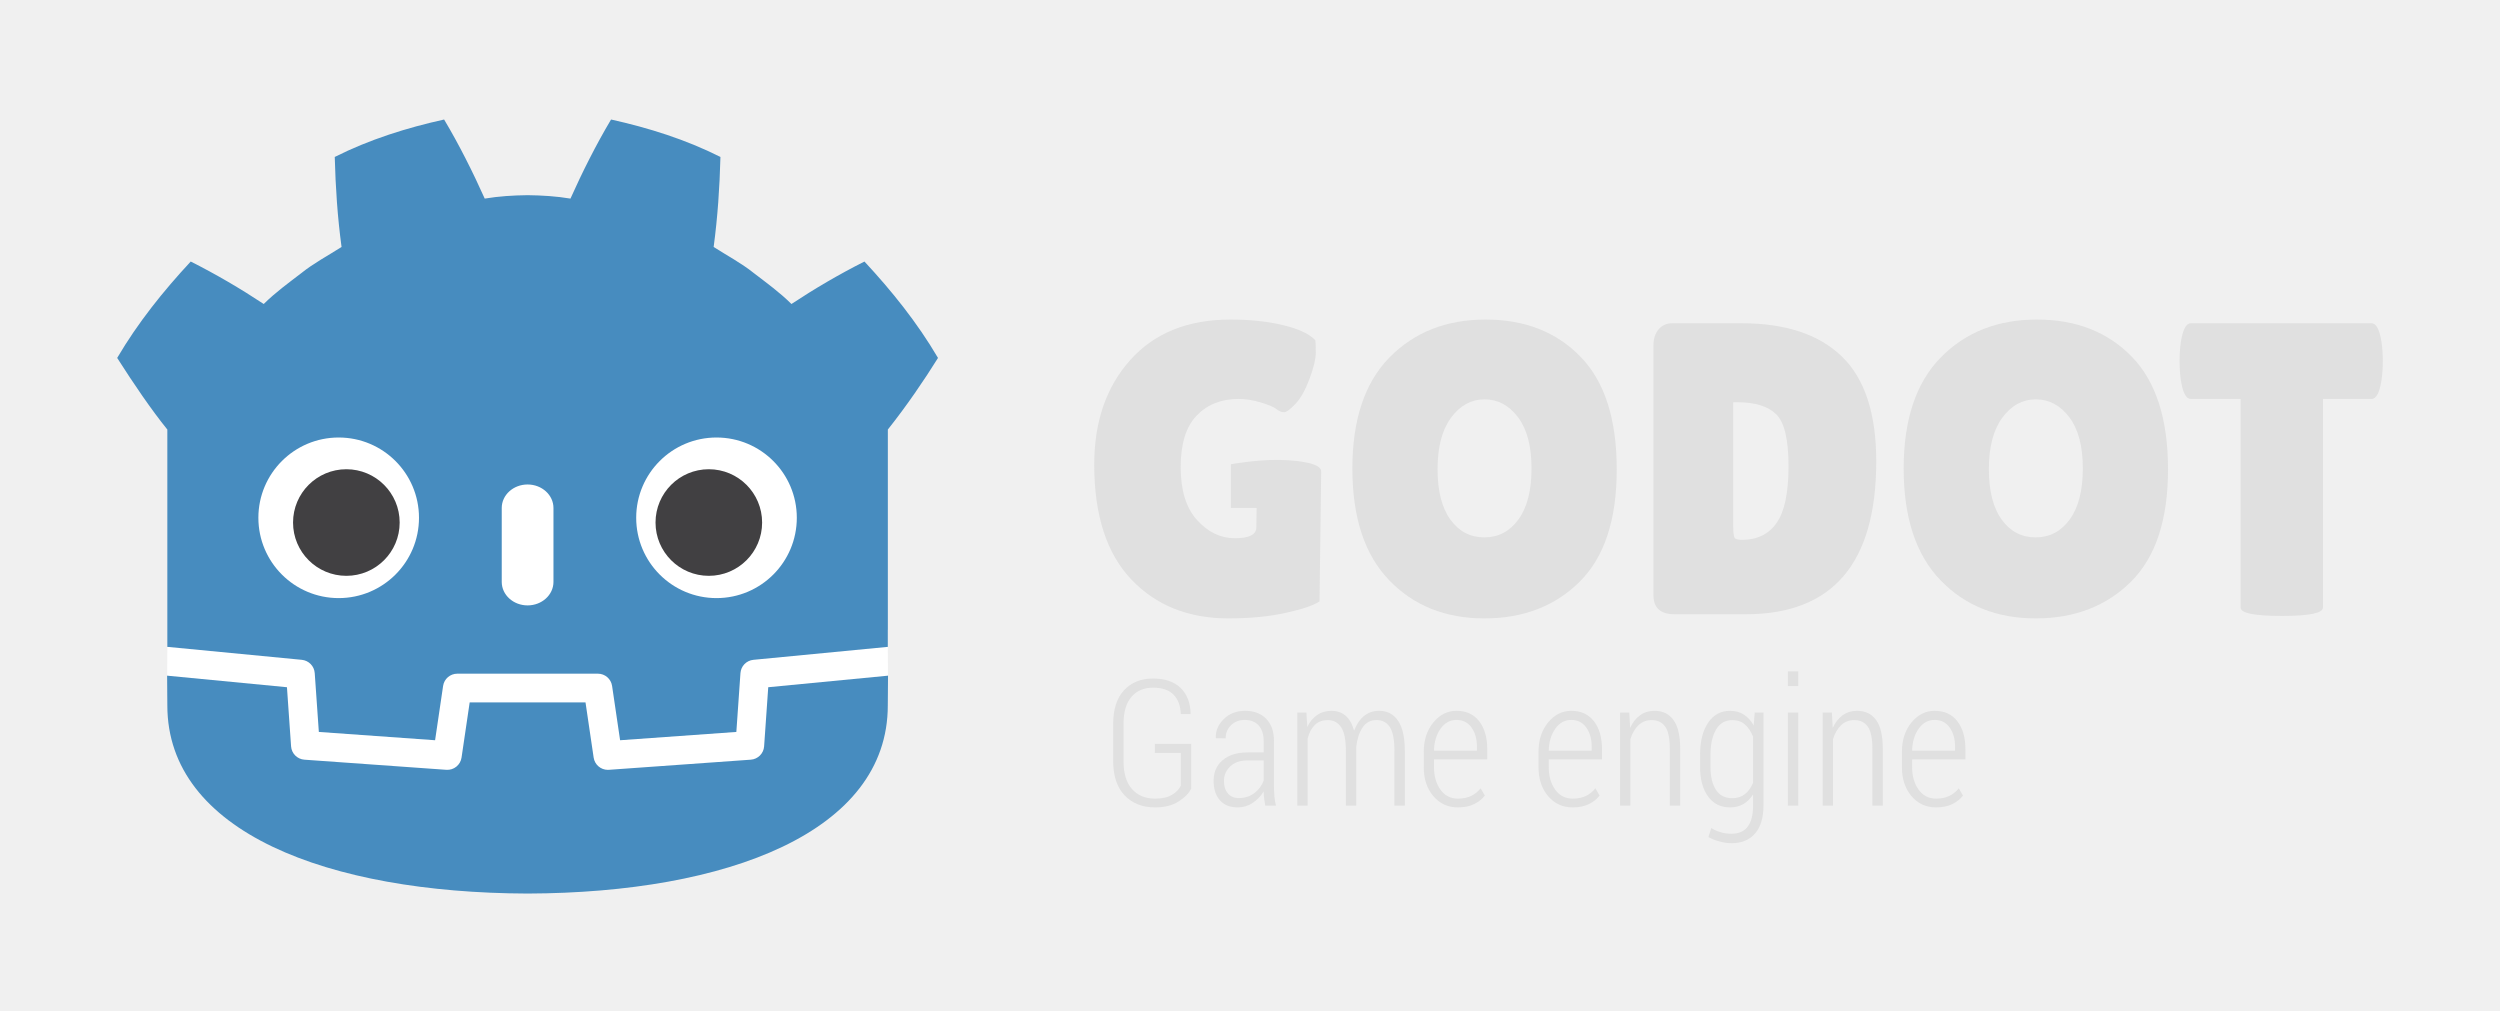
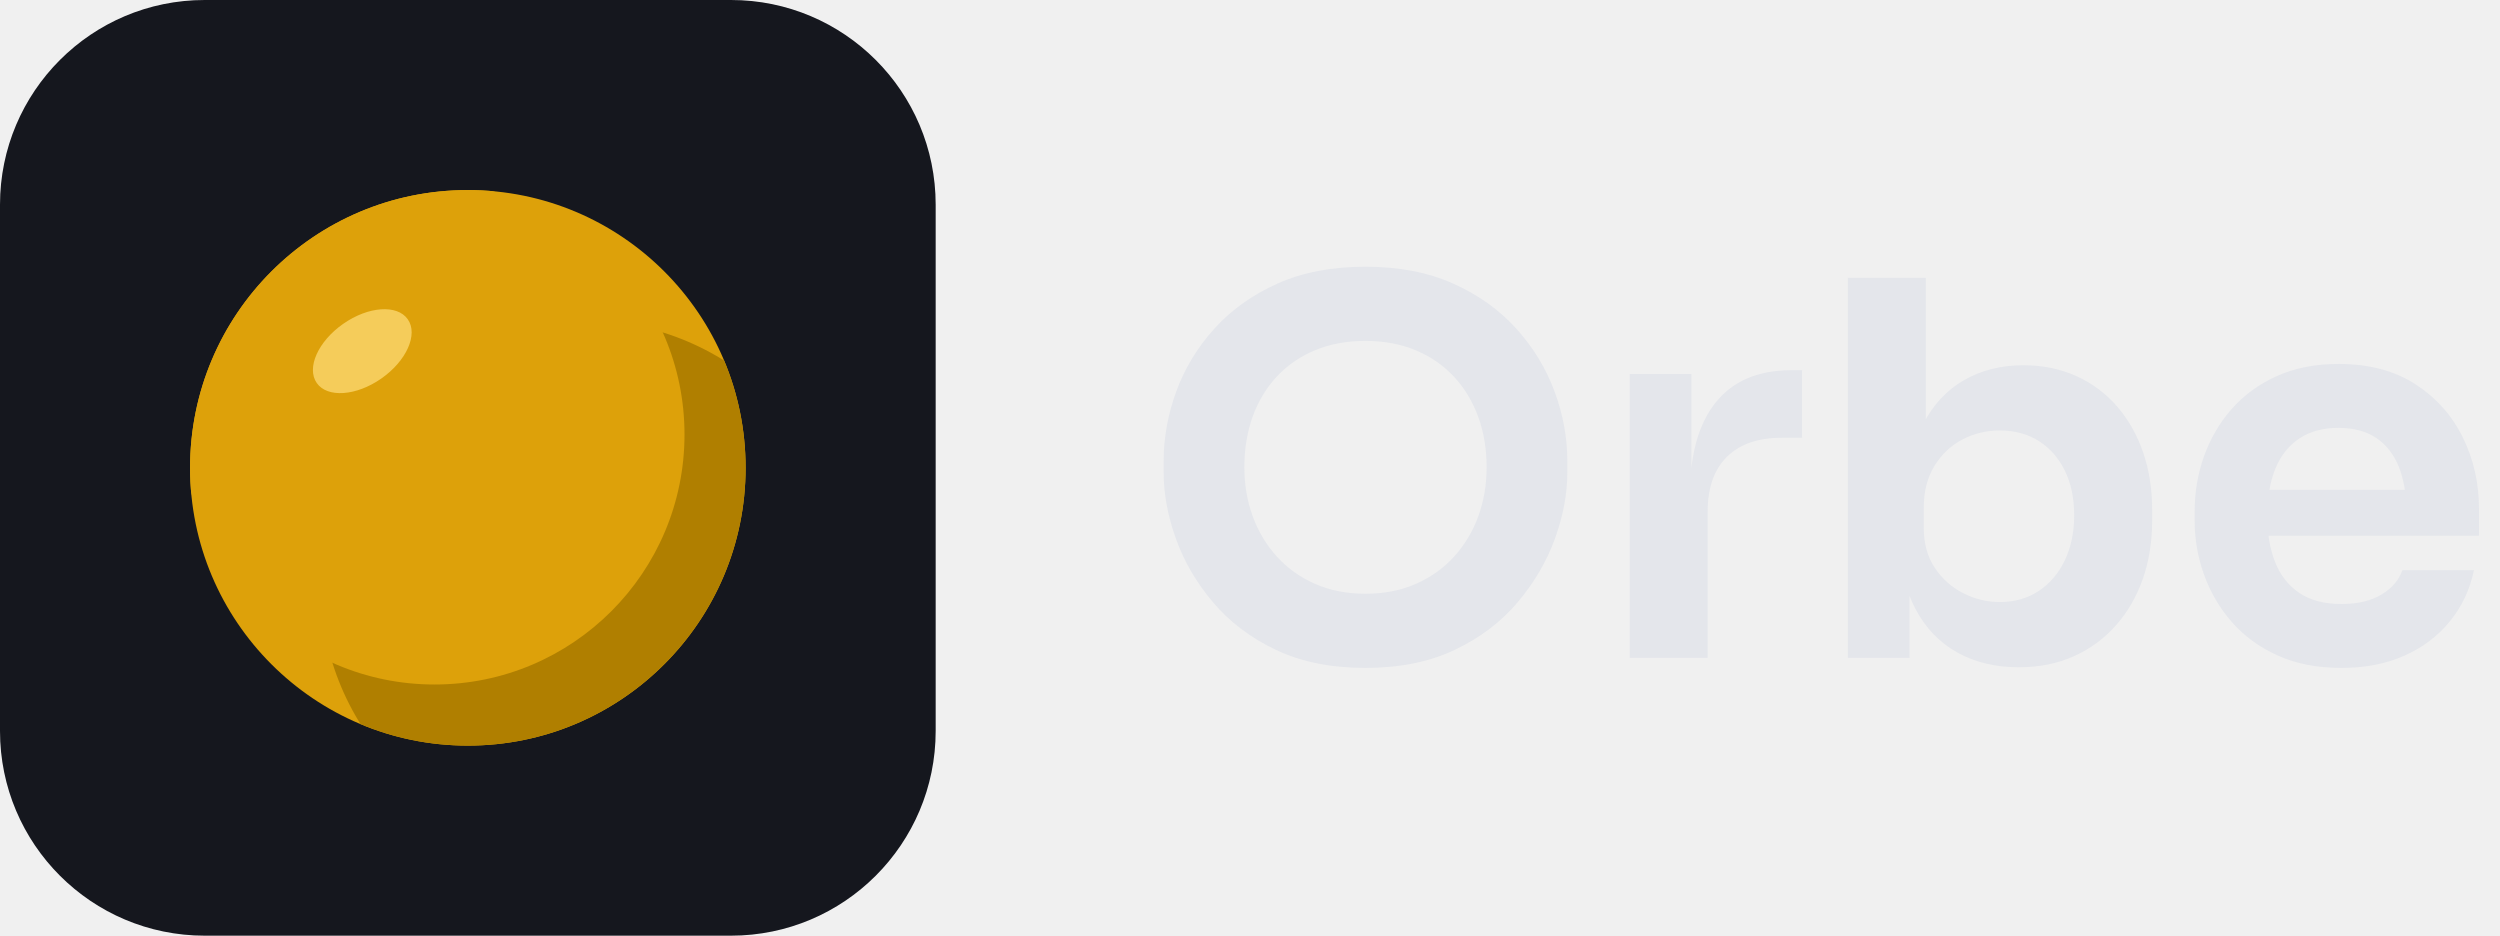
- <svg xmlns="http://www.w3.org/2000/svg" xml:space="preserve" width="1024" height="414" viewBox="0 0 960 388.125">
-   <defs>
-     <clipPath id="a" clipPathUnits="userSpaceOnUse">
-       <path d="M 0,595.276 H 841.89 V 0 H 0 Z" />
-     </clipPath>
-   </defs>
-   <g clip-path="url(#a)" transform="matrix(1.25 0 0 -1.25 -94.25 597.499)">
-     <path fill="#e0e0e0" d="m 0,0 c -3.611,0 -6.636,-1.659 -9.09,-4.967 -2.441,-3.311 -3.668,-7.958 -3.668,-13.938 0,-5.993 1.166,-10.581 3.503,-13.778 2.333,-3.207 5.398,-4.804 9.2,-4.804 3.8,0 6.887,1.617 9.258,4.862 2.371,3.233 3.559,7.861 3.559,13.886 0,6.02 -1.227,10.654 -3.673,13.89 C 6.646,-1.617 3.616,0 0,0 m -0.055,-59.493 c -10.573,0 -19.195,3.46 -25.859,10.379 -6.655,6.925 -9.984,17.03 -9.984,30.314 0,13.292 3.367,23.356 10.101,30.209 6.736,6.844 15.431,10.269 26.082,10.269 10.649,0 19.251,-3.363 25.794,-10.109 6.555,-6.733 9.827,-16.94 9.827,-30.591 0,-13.661 -3.348,-23.822 -10.05,-30.49 -6.702,-6.654 -15.333,-9.981 -25.911,-9.981" transform="translate(531.45 355.316)scale(1.13105)" />
-     <path fill="#e0e0e0" d="m 0,0 v -33.768 c 0,-1.577 0.116,-2.571 0.342,-2.988 0.224,-0.415 0.903,-0.623 2.029,-0.623 4.144,0 7.283,1.548 9.429,4.634 2.151,3.083 3.215,8.216 3.215,15.405 0,7.192 -1.113,11.878 -3.325,14.055 C 9.467,-1.102 5.946,0 1.129,0 Z m -21.675,-52.392 v 67.735 c 0,1.883 0.468,3.369 1.413,4.471 0.939,1.085 2.161,1.636 3.671,1.636 H 2.263 c 11.965,0 21.053,-3.018 27.257,-9.04 6.215,-6.02 9.322,-15.499 9.322,-28.447 0,-27.7 -11.821,-41.547 -35.456,-41.547 h -19.302 c -3.836,0 -5.759,1.727 -5.759,5.192" transform="translate(607.851 354.431)scale(1.13105)" />
-     <path fill="#e0e0e0" d="m 0,0 c -3.612,0 -6.645,-1.659 -9.095,-4.967 -2.44,-3.311 -3.662,-7.958 -3.662,-13.938 0,-5.993 1.169,-10.581 3.499,-13.778 2.33,-3.207 5.398,-4.804 9.2,-4.804 3.801,0 6.89,1.617 9.258,4.862 2.372,3.233 3.56,7.861 3.56,13.886 0,6.02 -1.225,10.654 -3.671,13.89 C 6.642,-1.617 3.616,0 0,0 m -0.058,-59.493 c -10.577,0 -19.193,3.46 -25.851,10.379 -6.663,6.925 -9.993,17.03 -9.993,30.314 0,13.292 3.367,23.356 10.1,30.209 6.741,6.844 15.431,10.269 26.086,10.269 10.651,0 19.246,-3.363 25.797,-10.109 6.55,-6.733 9.822,-16.94 9.822,-30.591 0,-13.661 -3.349,-23.822 -10.05,-30.49 -6.699,-6.654 -15.338,-9.981 -25.911,-9.981" transform="translate(700.81 355.316)scale(1.13105)" />
-     <path fill="#e0e0e0" d="m 0,0 c 0,-1.496 -3.721,-2.255 -11.176,-2.255 -7.448,0 -11.18,0.759 -11.18,2.255 v 56.681 h -13.545 c -1.281,0 -2.185,1.727 -2.71,5.198 -0.226,1.652 -0.334,3.343 -0.334,5.077 0,1.724 0.108,3.422 0.334,5.077 0.525,3.462 1.429,5.202 2.71,5.202 h 49.112 c 1.279,0 2.179,-1.74 2.712,-5.202 0.221,-1.655 0.335,-3.353 0.335,-5.077 0,-1.734 -0.114,-3.425 -0.335,-5.077 C 15.39,58.408 14.49,56.681 13.211,56.681 H 0 Z" transform="translate(789.011 291.335)scale(1.13105)" />
-     <path fill="#e0e0e0" d="m 0,0 c -6.078,0.094 -13.034,-1.173 -13.034,-1.173 v -11.863 h 6.995 l -0.078,-5.288 c 0,-1.959 -1.942,-2.943 -5.815,-2.943 -3.878,0 -7.303,1.642 -10.274,4.917 -2.978,3.279 -4.459,8.072 -4.459,14.388 0,6.329 1.447,10.995 4.345,14.006 2.892,3.008 6.683,4.517 11.346,4.517 1.959,0 3.987,-0.316 6.096,-0.961 2.11,-0.639 3.519,-1.238 4.238,-1.799 0.713,-0.577 1.391,-0.85 2.032,-0.85 0.638,0 1.671,0.746 3.1,2.255 1.431,1.505 2.713,3.786 3.844,6.827 1.126,3.057 1.69,5.4 1.69,7.062 0,1.649 -0.036,2.786 -0.109,3.386 -1.581,1.73 -4.499,3.102 -8.755,4.122 -4.248,1.017 -9.011,1.522 -14.28,1.522 -11.594,0 -20.66,-3.65 -27.207,-10.95 -6.552,-7.303 -9.822,-16.783 -9.822,-28.452 0,-13.701 3.347,-24.087 10.041,-31.162 6.706,-7.074 15.51,-10.607 26.425,-10.607 5.87,0 11.08,0.505 15.632,1.522 4.557,1.013 7.586,2.053 9.093,3.105 l 0.452,35.33 C 11.496,-1.036 6.078,-0.104 0,0" transform="translate(468.265 336.713)scale(1.13105)" />
-     <path fill="#e0e0e0" d="m 0,0 c -0.624,-1.28 -1.771,-2.454 -3.449,-3.516 -1.676,-1.069 -3.805,-1.6 -6.391,-1.6 -3.412,0 -6.156,1.075 -8.24,3.249 -2.076,2.157 -3.116,5.266 -3.116,9.323 v 10.116 c 0,3.969 0.98,7.013 2.946,9.138 1.962,2.108 4.59,3.177 7.872,3.177 3.208,0 5.695,-0.844 7.455,-2.513 1.755,-1.675 2.677,-4.015 2.757,-7.003 L -0.21,20.238 h -2.619 c -0.094,2.29 -0.759,4.057 -2.01,5.305 -1.244,1.238 -3.095,1.864 -5.539,1.864 -2.473,0 -4.432,-0.837 -5.866,-2.516 -1.43,-1.675 -2.143,-4.103 -2.143,-7.293 V 7.424 c 0,-3.308 0.771,-5.83 2.311,-7.567 1.54,-1.724 3.616,-2.588 6.236,-2.588 1.913,0 3.451,0.339 4.602,1.033 1.155,0.684 1.956,1.519 2.409,2.51 v 8.861 h -7.06 v 2.463 H 0 Z" transform="translate(441.347 235.751)scale(1.13105)" />
-     <path fill="#e0e0e0" d="m 0,0 c 1.553,0 2.936,0.44 4.144,1.336 1.21,0.9 2.058,2.037 2.561,3.422 v 5.468 H 2.213 c -1.91,0 -3.44,-0.541 -4.585,-1.623 C -3.52,7.528 -4.088,6.185 -4.088,4.588 -4.088,3.239 -3.733,2.131 -3.014,1.277 -2.296,0.42 -1.292,0 0,0 M 7.124,-2.04 C 6.984,-1.164 6.875,-0.453 6.806,0.104 6.739,0.671 6.705,1.235 6.705,1.808 5.938,0.554 4.948,-0.486 3.725,-1.301 2.504,-2.122 1.146,-2.529 -0.35,-2.529 c -2.092,0 -3.701,0.648 -4.84,1.946 -1.132,1.303 -1.704,3.059 -1.704,5.276 0,2.343 0.823,4.223 2.473,5.618 1.649,1.395 3.89,2.092 6.709,2.092 h 4.417 v 3.106 c 0,1.786 -0.456,3.193 -1.351,4.21 -0.914,1.004 -2.17,1.512 -3.791,1.512 -1.508,0 -2.752,-0.479 -3.728,-1.45 -0.973,-0.965 -1.456,-2.144 -1.456,-3.549 l -2.623,0.023 -0.046,0.137 c -0.074,1.906 0.647,3.591 2.168,5.084 1.515,1.489 3.459,2.229 5.825,2.229 2.338,0 4.22,-0.711 5.657,-2.128 1.429,-1.431 2.146,-3.471 2.146,-6.124 V 3.057 c 0,-0.903 0.042,-1.78 0.121,-2.617 0.081,-0.848 0.212,-1.665 0.417,-2.48 z" transform="translate(456.015 232.825)scale(1.13105)" />
-     <path fill="#e0e0e0" d="m 0,0 0.24,-3.923 c 0.664,1.404 1.554,2.486 2.657,3.255 1.107,0.759 2.41,1.138 3.906,1.138 1.527,0 2.814,-0.444 3.852,-1.343 1.039,-0.896 1.805,-2.252 2.292,-4.074 0.623,1.682 1.505,3.011 2.65,3.973 1.145,0.964 2.534,1.444 4.143,1.444 2.217,0 3.937,-0.897 5.156,-2.692 1.224,-1.799 1.834,-4.559 1.834,-8.288 v -14.765 h -2.823 v 14.814 c 0,3.1 -0.429,5.283 -1.263,6.538 -0.839,1.257 -2.042,1.89 -3.598,1.89 -1.637,0 -2.915,-0.691 -3.834,-2.096 -0.914,-1.405 -1.478,-3.161 -1.683,-5.282 v -0.655 -15.209 H 10.72 v 14.798 c 0,3.027 -0.424,5.194 -1.292,6.488 -0.864,1.294 -2.066,1.936 -3.609,1.936 -1.475,0 -2.668,-0.45 -3.562,-1.342 -0.9,-0.897 -1.54,-2.125 -1.928,-3.683 V -25.275 H -2.477 V 0 Z" transform="translate(476.73 259.105)scale(1.13105)" />
-     <path fill="#e0e0e0" d="m 0,0 c -1.758,0 -3.202,-0.802 -4.334,-2.402 -1.133,-1.606 -1.718,-3.585 -1.765,-5.944 h 11.66 v 1.082 c 0,2.086 -0.489,3.823 -1.469,5.201 C 3.106,-0.684 1.745,0 0,0 m 0.397,-23.76 c -2.725,0 -4.954,1.026 -6.685,3.073 -1.726,2.043 -2.591,4.657 -2.591,7.841 v 4.197 c 0,3.19 0.867,5.85 2.602,7.965 1.739,2.105 3.828,3.158 6.277,3.158 2.648,0 4.699,-0.939 6.164,-2.823 1.468,-1.887 2.201,-4.422 2.201,-7.603 v -2.773 H -6.099 v -2.102 c 0,-2.447 0.586,-4.484 1.752,-6.11 1.168,-1.63 2.755,-2.438 4.744,-2.438 1.382,0 2.585,0.244 3.588,0.724 1.003,0.491 1.863,1.179 2.578,2.082 l 1.149,-1.988 C 6.949,-21.525 5.96,-22.307 4.753,-22.887 3.549,-23.464 2.094,-23.76 0.397,-23.76" transform="translate(522.823 256.839)scale(1.13105)" />
-     <path fill="#e0e0e0" d="M 0,0 C -1.763,0 -3.21,-0.802 -4.341,-2.402 -5.467,-4.008 -6.053,-5.987 -6.104,-8.346 H 5.559 v 1.082 c 0,2.086 -0.488,3.823 -1.474,5.201 C 3.104,-0.684 1.744,0 0,0 m 0.394,-23.76 c -2.726,0 -4.951,1.026 -6.679,3.073 -1.733,2.043 -2.6,4.657 -2.6,7.841 v 4.197 c 0,3.19 0.871,5.85 2.602,7.965 1.744,2.105 3.834,3.158 6.283,3.158 2.643,0 4.703,-0.939 6.164,-2.823 1.463,-1.887 2.197,-4.422 2.197,-7.603 v -2.773 H -6.104 v -2.102 c 0,-2.447 0.587,-4.484 1.76,-6.11 1.162,-1.63 2.742,-2.438 4.738,-2.438 1.387,0 2.585,0.244 3.585,0.724 1.007,0.491 1.866,1.179 2.589,2.082 l 1.141,-1.988 c -0.764,-0.968 -1.75,-1.75 -2.959,-2.33 -1.204,-0.577 -2.658,-0.873 -4.356,-0.873" transform="translate(558.08 256.839)scale(1.13105)" />
-     <path fill="#e0e0e0" d="m 0,0 0.23,-4.178 c 0.674,1.483 1.564,2.634 2.682,3.435 1.108,0.805 2.413,1.213 3.914,1.213 2.258,0 3.988,-0.835 5.189,-2.513 1.214,-1.675 1.815,-4.279 1.815,-7.812 v -15.42 h -2.825 v 15.394 c 0,2.888 -0.423,4.905 -1.264,6.075 -0.836,1.17 -2.065,1.753 -3.665,1.753 -1.435,0 -2.638,-0.466 -3.603,-1.414 C 1.504,-4.406 0.782,-5.657 0.301,-7.234 V -25.275 H -2.504 V 0 Z" transform="translate(575.917 259.105)scale(1.13105)" />
-     <path fill="#e0e0e0" d="m 0,0 c 0,-2.565 0.486,-4.605 1.472,-6.123 0.974,-1.532 2.457,-2.288 4.436,-2.288 1.356,0 2.498,0.361 3.435,1.101 0.934,0.74 1.672,1.77 2.218,3.077 v 12.52 c -0.525,1.346 -1.246,2.434 -2.157,3.272 -0.91,0.824 -2.062,1.238 -3.448,1.238 -1.975,0 -3.468,-0.86 -4.46,-2.587 C 0.497,8.48 0,6.224 0,3.454 Z m -2.833,3.454 c 0,3.582 0.723,6.459 2.177,8.627 1.442,2.157 3.448,3.239 6.004,3.239 1.419,0 2.664,-0.346 3.728,-1.04 1.066,-0.681 1.947,-1.678 2.654,-2.946 l 0.274,3.516 h 2.381 v -25.298 c 0,-3.239 -0.751,-5.749 -2.26,-7.525 -1.511,-1.769 -3.657,-2.665 -6.428,-2.665 -0.996,0 -2.067,0.156 -3.212,0.459 -1.147,0.303 -2.162,0.701 -3.052,1.2 l 0.776,2.463 c 0.759,-0.492 1.608,-0.873 2.548,-1.141 0.932,-0.277 1.895,-0.41 2.894,-0.41 2.009,0 3.498,0.645 4.46,1.932 0.966,1.304 1.45,3.19 1.45,5.687 v 3.057 c -0.717,-1.138 -1.597,-2.011 -2.64,-2.614 -1.039,-0.606 -2.253,-0.909 -3.622,-0.909 -2.539,0 -4.53,0.994 -5.968,2.982 C -2.11,-5.948 -2.833,-3.301 -2.833,0 Z" transform="translate(600.869 242.309)scale(1.13105)" />
-     <path fill="#e0e0e0" d="m 627.823,230.518 h -3.201 v 28.587 h 3.201 z m 0,36.726 h -3.201 v 4.504 h 3.201 z" />
-     <path fill="#e0e0e0" d="m 0,0 0.23,-4.178 c 0.676,1.483 1.562,2.634 2.678,3.435 1.115,0.805 2.422,1.213 3.916,1.213 2.258,0 3.995,-0.835 5.199,-2.513 1.211,-1.675 1.807,-4.279 1.807,-7.812 v -15.42 h -2.825 v 15.394 c 0,2.888 -0.422,4.905 -1.261,6.075 -0.843,1.17 -2.063,1.753 -3.668,1.753 -1.434,0 -2.635,-0.466 -3.599,-1.414 C 1.51,-4.406 0.785,-5.657 0.306,-7.234 V -25.275 H -2.503 V 0 Z" transform="translate(638.154 259.105)scale(1.13105)" />
-     <path fill="#e0e0e0" d="M 0,0 C -1.763,0 -3.208,-0.802 -4.334,-2.402 -5.463,-4.008 -6.052,-5.987 -6.102,-8.346 H 5.56 v 1.082 c 0,2.086 -0.486,3.823 -1.47,5.201 C 3.109,-0.684 1.747,0 0,0 m 0.401,-23.76 c -2.733,0 -4.958,1.026 -6.681,3.073 -1.73,2.043 -2.595,4.657 -2.595,7.841 v 4.197 c 0,3.19 0.865,5.85 2.6,7.965 1.739,2.105 3.831,3.158 6.275,3.158 2.646,0 4.706,-0.939 6.172,-2.823 1.462,-1.887 2.195,-4.422 2.195,-7.603 v -2.773 H -6.102 v -2.102 c 0,-2.447 0.59,-4.484 1.757,-6.11 1.166,-1.63 2.748,-2.438 4.746,-2.438 1.382,0 2.579,0.244 3.578,0.724 1.012,0.491 1.869,1.179 2.591,2.082 l 1.147,-1.988 c -0.769,-0.968 -1.755,-1.75 -2.962,-2.33 -1.203,-0.577 -2.658,-0.873 -4.354,-0.873" transform="translate(669.709 256.839)scale(1.13105)" />
-     <path fill="#fff" d="m 0,0 c 0,0 -0.325,1.994 -0.515,1.976 l -36.182,-3.491 c -2.879,-0.278 -5.115,-2.574 -5.317,-5.459 l -0.994,-14.247 -27.992,-1.997 -1.904,12.912 c -0.424,2.872 -2.932,5.037 -5.835,5.037 h -38.188 c -2.902,0 -5.41,-2.165 -5.834,-5.037 l -1.905,-12.912 -27.992,1.997 -0.994,14.247 c -0.202,2.886 -2.438,5.182 -5.317,5.46 l -36.2,3.49 c -0.187,0.018 -0.324,-1.978 -0.511,-1.978 l -0.049,-7.83 30.658,-4.944 1.004,-14.374 c 0.203,-2.91 2.551,-5.263 5.463,-5.472 l 38.551,-2.75 c 0.146,-0.01 0.29,-0.016 0.434,-0.016 2.897,0 5.401,2.166 5.825,5.038 l 1.959,13.286 h 28.005 l 1.959,-13.286 c 0.423,-2.871 2.93,-5.037 5.831,-5.037 0.142,0 0.284,0.005 0.423,0.015 l 38.556,2.75 c 2.911,0.209 5.26,2.562 5.463,5.472 l 1.003,14.374 30.645,4.966 z" transform="translate(348.131 279.267)scale(1.13105)" />
-     <path fill="#478cbf" d="m 0,0 v -47.514 -6.035 -5.492 c 0.108,-0.001 0.216,-0.005 0.323,-0.015 l 36.196,-3.49 c 1.896,-0.183 3.382,-1.709 3.514,-3.609 l 1.116,-15.978 31.574,-2.253 2.175,14.747 c 0.282,1.912 1.922,3.329 3.856,3.329 h 38.188 c 1.933,0 3.573,-1.417 3.855,-3.329 l 2.175,-14.747 31.575,2.253 1.115,15.978 c 0.133,1.9 1.618,3.425 3.514,3.609 l 36.182,3.49 c 0.107,0.01 0.214,0.014 0.322,0.015 v 4.711 l 0.015,0.005 V 0 c 5.097,6.416 9.923,13.494 13.621,19.449 -5.651,9.62 -12.575,18.217 -19.976,26.182 -6.864,-3.455 -13.531,-7.369 -19.828,-11.534 -3.151,3.132 -6.7,5.694 -10.186,8.372 -3.425,2.751 -7.285,4.768 -10.946,7.118 1.09,8.117 1.629,16.108 1.846,24.448 -9.446,4.754 -19.519,7.906 -29.708,10.17 -4.068,-6.837 -7.788,-14.241 -11.028,-21.479 -3.842,0.642 -7.702,0.88 -11.567,0.926 v 0.006 c -0.027,0 -0.052,-0.006 -0.075,-0.006 -0.024,0 -0.049,0.006 -0.073,0.006 V 63.652 C 93.903,63.606 90.046,63.368 86.203,62.726 82.965,69.964 79.247,77.368 75.173,84.205 64.989,81.941 54.915,78.789 45.47,74.035 45.686,65.695 46.225,57.704 47.318,49.587 43.65,47.237 39.795,45.22 36.369,42.469 32.888,39.791 29.333,37.229 26.181,34.097 19.884,38.262 13.219,42.176 6.353,45.631 -1.048,37.666 -7.968,29.069 -13.621,19.449 -9.178,12.475 -4.413,5.466 0,0 Z" transform="translate(126.806 346.045)scale(1.13105)" />
-     <path fill="#478cbf" d="m 0,0 -1.121,-16.063 c -0.135,-1.936 -1.675,-3.477 -3.611,-3.616 l -38.555,-2.751 c -0.094,-0.007 -0.188,-0.01 -0.281,-0.01 -1.916,0 -3.569,1.406 -3.852,3.33 l -2.211,14.994 H -81.09 l -2.211,-14.994 c -0.297,-2.018 -2.101,-3.469 -4.133,-3.32 l -38.555,2.751 c -1.936,0.139 -3.476,1.68 -3.611,3.616 L -130.721,0 -163.268,3.138 c 0.015,-3.498 0.06,-7.33 0.06,-8.093 0,-34.374 43.605,-50.896 97.781,-51.086 h 0.066 0.067 c 54.176,0.19 97.766,16.712 97.766,51.086 0,0.777 0.047,4.593 0.063,8.093 z" transform="translate(311.403 266.884)scale(1.13105)" />
-     <path fill="#fff" d="m 0,0 c 0,-12.052 -9.765,-21.815 -21.813,-21.815 -12.042,0 -21.81,9.763 -21.81,21.815 0,12.044 9.768,21.802 21.81,21.802 C -9.765,21.802 0,12.044 0,0" transform="translate(204.114 318.938)scale(1.13105)" />
-     <path fill="#414042" d="m 0,0 c 0,-7.994 -6.479,-14.473 -14.479,-14.473 -7.996,0 -14.479,6.479 -14.479,14.473 0,7.994 6.483,14.479 14.479,14.479 C -6.479,14.479 0,7.994 0,0" transform="translate(198.177 317.474)scale(1.13105)" />
-     <path fill="#fff" d="m 0,0 c -3.878,0 -7.021,2.858 -7.021,6.381 v 20.081 c 0,3.52 3.143,6.381 7.021,6.381 3.878,0 7.028,-2.861 7.028,-6.381 V 6.381 C 7.028,2.858 3.878,0 0,0" transform="translate(237.475 292.02)scale(1.13105)" />
-     <path fill="#fff" d="m 0,0 c 0,-12.052 9.765,-21.815 21.815,-21.815 12.041,0 21.808,9.763 21.808,21.815 0,12.044 -9.767,21.802 -21.808,21.802 C 9.765,21.802 0,12.044 0,0" transform="translate(270.84 318.938)scale(1.13105)" />
-     <path fill="#414042" d="m 0,0 c 0,-7.994 6.477,-14.473 14.471,-14.473 8.002,0 14.479,6.479 14.479,14.473 0,7.994 -6.477,14.479 -14.479,14.479 C 6.477,14.479 0,7.994 0,0" transform="translate(276.778 317.474)scale(1.13105)" />
-   </g>
+ <svg xmlns="http://www.w3.org/2000/svg" width="342" height="128" viewBox="0 0 342 128">
+   <rect width="128" height="128" rx="28" fill="#15171E" />
+   <clipPath id="o646438">
+     <circle cx="64" cy="64" r="38" />
+   </clipPath>
+   <circle cx="64" cy="64" r="38" fill="#DDA10A" />
+   <circle cx="79.96" cy="79.96" r="36.1" fill="#B07F00" clip-path="url(#o646438)" />
+   <circle cx="59.44" cy="59.44" r="34.2" fill="#DDA10A" clip-path="url(#o646438)" />
+   <ellipse cx="49.56" cy="48.04" rx="7.6" ry="4.56" fill="#F5CC5A" transform="rotate(-35 49.56 48.04)" />
+   <path fill="#E4E6EB" transform="translate(156 38)" d="M30.799 53.371Q23.729 53.371 18.538 50.9Q13.347 48.429 9.937 44.391Q6.527 40.353 4.857 35.679Q3.188 31.004 3.188 26.641V25.074Q3.188 20.266 4.915 15.542Q6.642 10.818 10.124 6.959Q13.605 3.099 18.761 0.792Q23.916 -1.514 30.799 -1.514Q37.638 -1.514 42.793 0.792Q47.949 3.099 51.43 6.959Q54.912 10.818 56.661 15.542Q58.411 20.266 58.411 25.074V26.641Q58.411 31.004 56.719 35.679Q55.027 40.353 51.617 44.391Q48.207 48.429 43.016 50.9Q37.825 53.371 30.799 53.371ZM30.799 43.221Q34.646 43.221 37.713 41.867Q40.781 40.514 42.945 38.114Q45.108 35.714 46.239 32.598Q47.37 29.482 47.37 25.929Q47.37 22.162 46.217 19.01Q45.064 15.858 42.9 13.53Q40.736 11.201 37.669 9.919Q34.601 8.637 30.799 8.637Q26.953 8.637 23.885 9.919Q20.818 11.201 18.654 13.53Q16.49 15.858 15.36 19.01Q14.229 22.162 14.229 25.929Q14.229 29.482 15.36 32.598Q16.49 35.714 18.654 38.114Q20.818 40.514 23.885 41.867Q26.953 43.221 30.799 43.221ZM66.941 52.0V13.16H75.382V29.722H75.186Q75.186 21.432 78.721 17.038Q82.256 12.644 89.059 12.644H90.519V21.886H87.741Q82.888 21.886 80.248 24.491Q77.608 27.095 77.608 31.992V52.0ZM120.17 53.282Q115.379 53.282 111.755 51.261Q108.132 49.24 106.061 45.353Q103.991 41.466 103.822 35.91H105.229V52.0H96.788V0.0H107.455V26.223L104.766 29.953Q105.006 24.023 107.081 20.016Q109.155 16.01 112.708 13.988Q116.261 11.967 120.784 11.967Q124.8 11.967 128.059 13.454Q131.318 14.941 133.628 17.612Q135.939 20.284 137.177 23.876Q138.414 27.469 138.414 31.708V33.257Q138.414 37.495 137.163 41.124Q135.912 44.752 133.508 47.495Q131.104 50.237 127.738 51.76Q124.373 53.282 120.17 53.282ZM117.561 44.36Q120.606 44.36 122.899 42.842Q125.192 41.324 126.47 38.639Q127.747 35.955 127.747 32.482Q127.747 28.965 126.456 26.361Q125.165 23.756 122.895 22.323Q120.624 20.889 117.561 20.889Q114.81 20.889 112.446 22.131Q110.082 23.373 108.626 25.746Q107.17 28.119 107.17 31.467V34.21Q107.17 37.415 108.684 39.681Q110.197 41.947 112.584 43.154Q114.97 44.36 117.561 44.36ZM164.316 53.371Q159.33 53.371 155.564 51.662Q151.797 49.952 149.295 47.072Q146.793 44.191 145.511 40.612Q144.229 37.032 144.229 33.266V31.895Q144.229 28.012 145.511 24.411Q146.793 20.809 149.273 17.973Q151.753 15.137 155.435 13.463Q159.116 11.789 163.889 11.789Q170.175 11.789 174.445 14.572Q178.714 17.354 180.918 21.846Q183.122 26.338 183.122 31.556V35.287H148.734V29.001H176.577L173.185 32.001Q173.185 28.386 172.148 25.831Q171.11 23.275 169.058 21.904Q167.005 20.533 163.889 20.533Q160.764 20.533 158.582 21.962Q156.401 23.391 155.283 26.085Q154.166 28.778 154.166 32.625Q154.166 36.195 155.239 38.902Q156.312 41.609 158.555 43.118Q160.799 44.627 164.316 44.627Q167.691 44.627 169.837 43.301Q171.983 41.974 172.642 40.006H182.436Q181.608 43.968 179.146 46.996Q176.684 50.023 172.922 51.697Q169.16 53.371 164.316 53.371Z" />
</svg>
